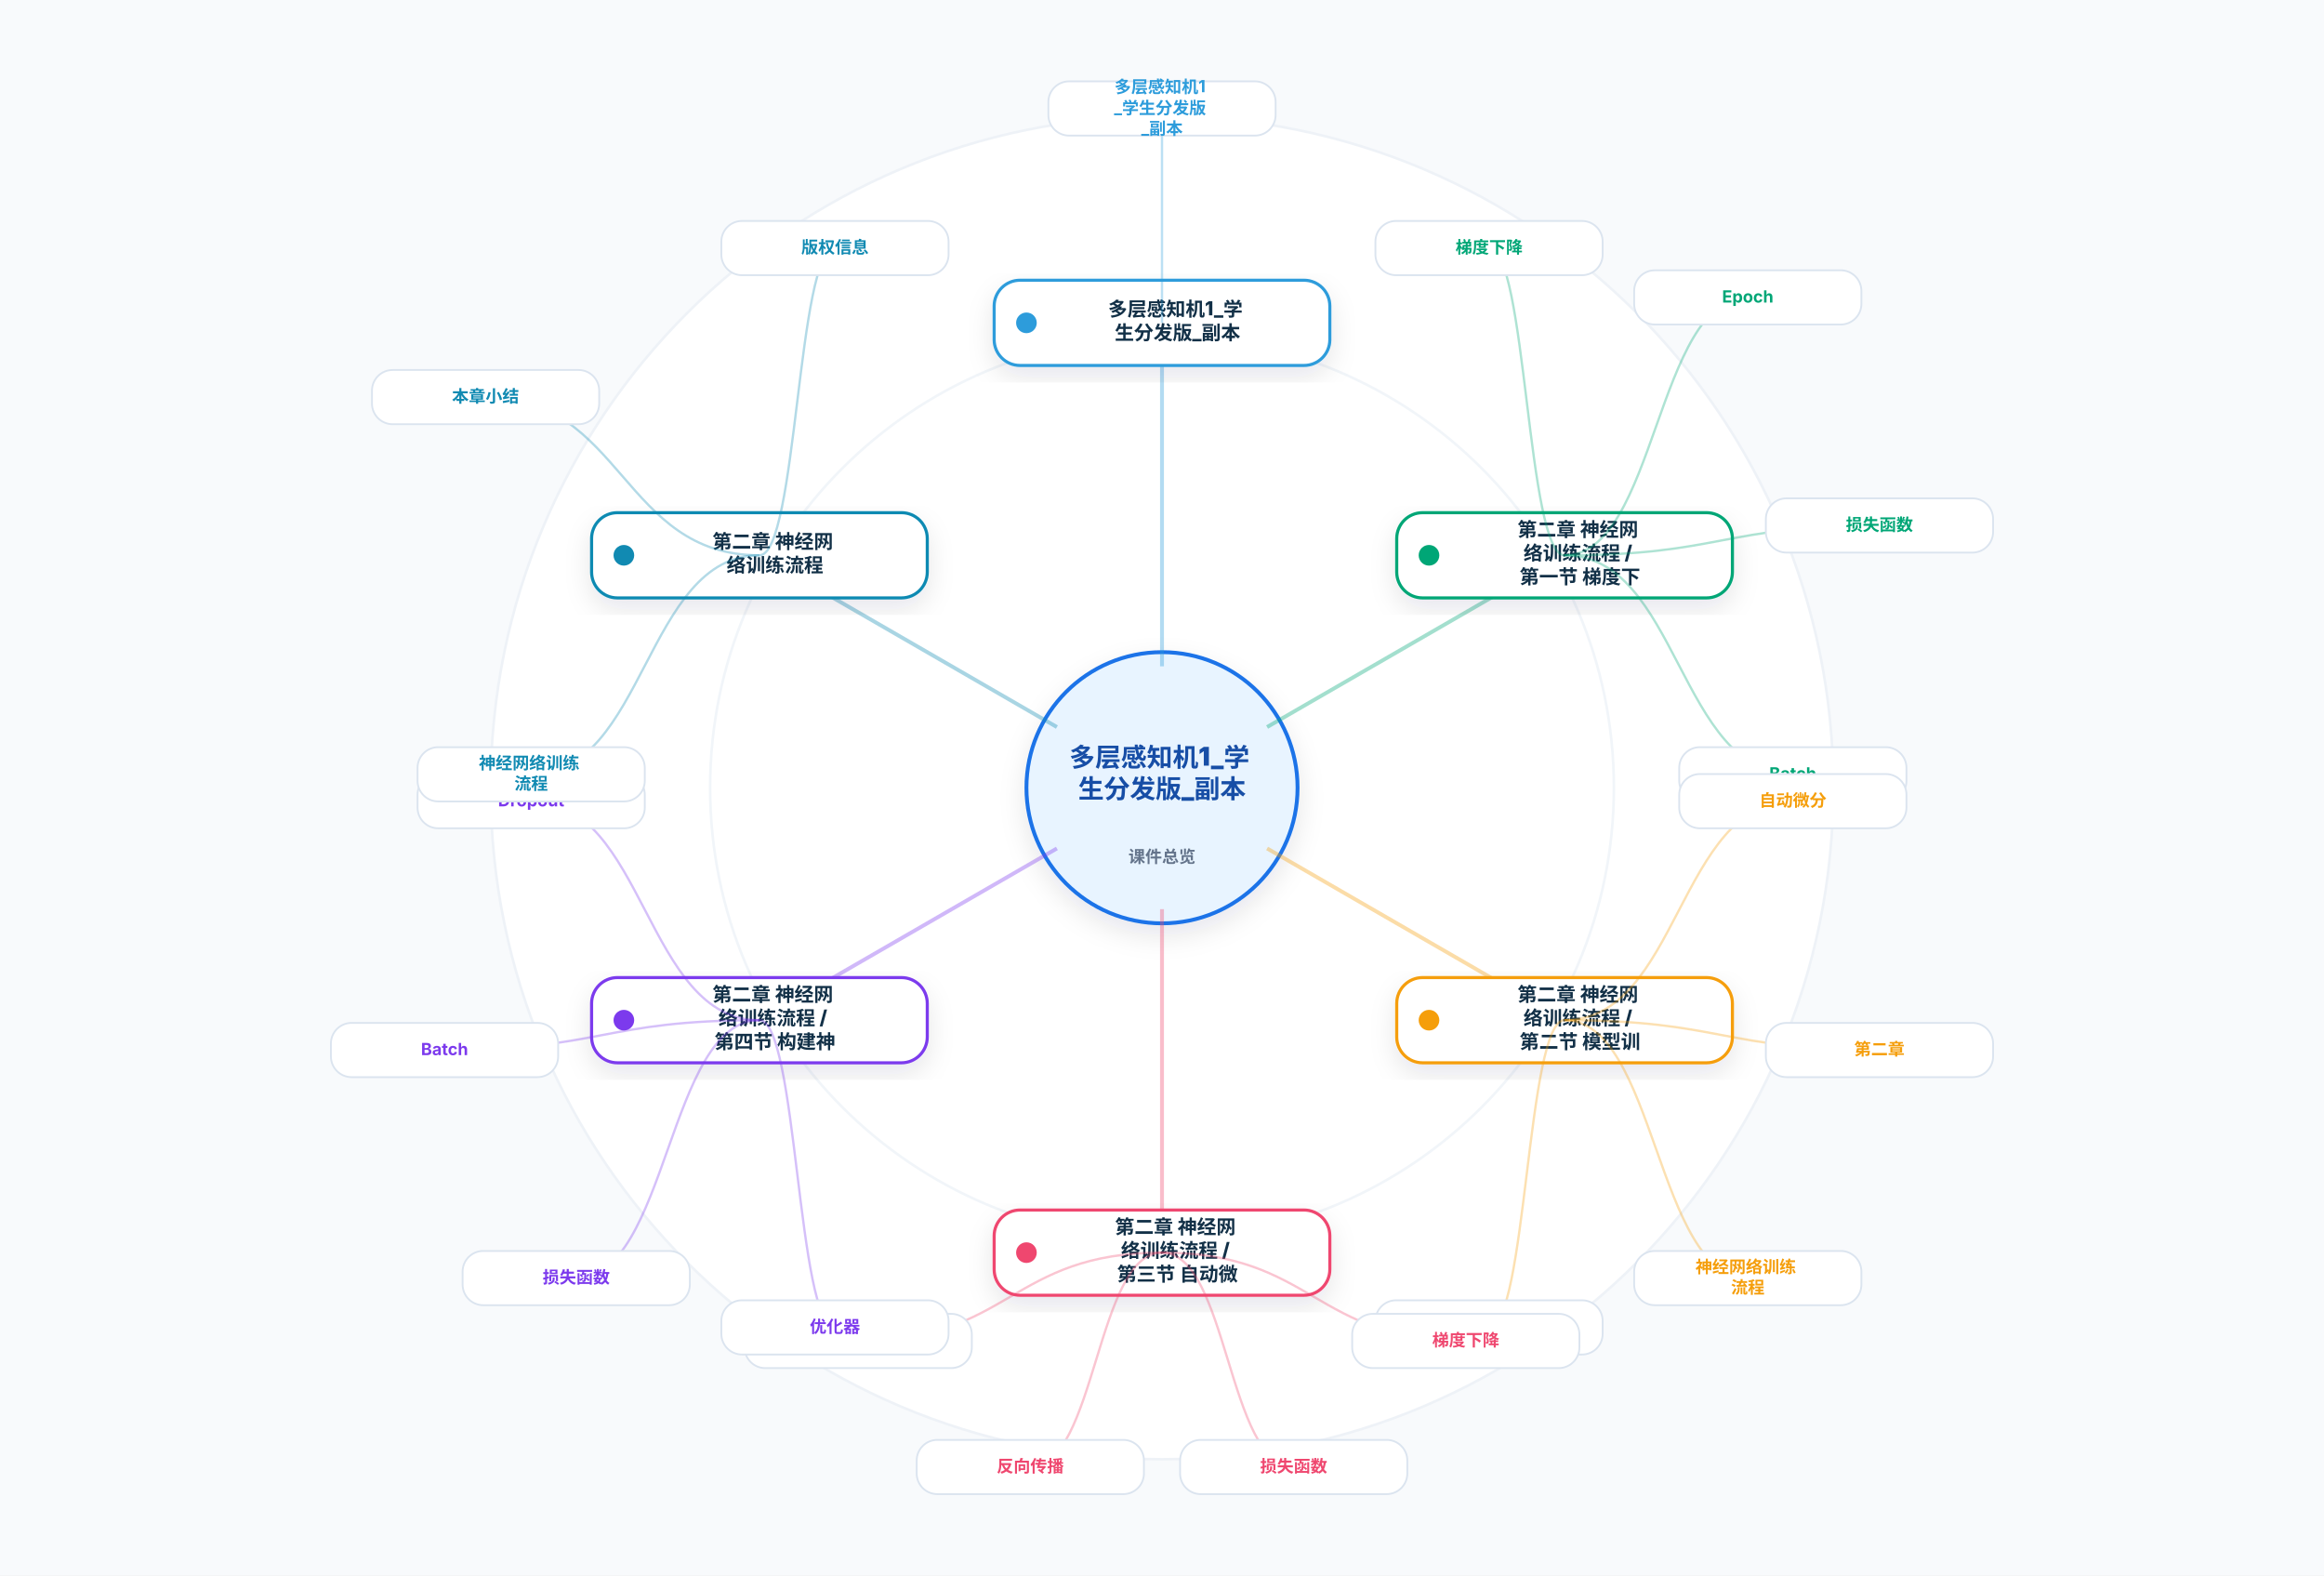
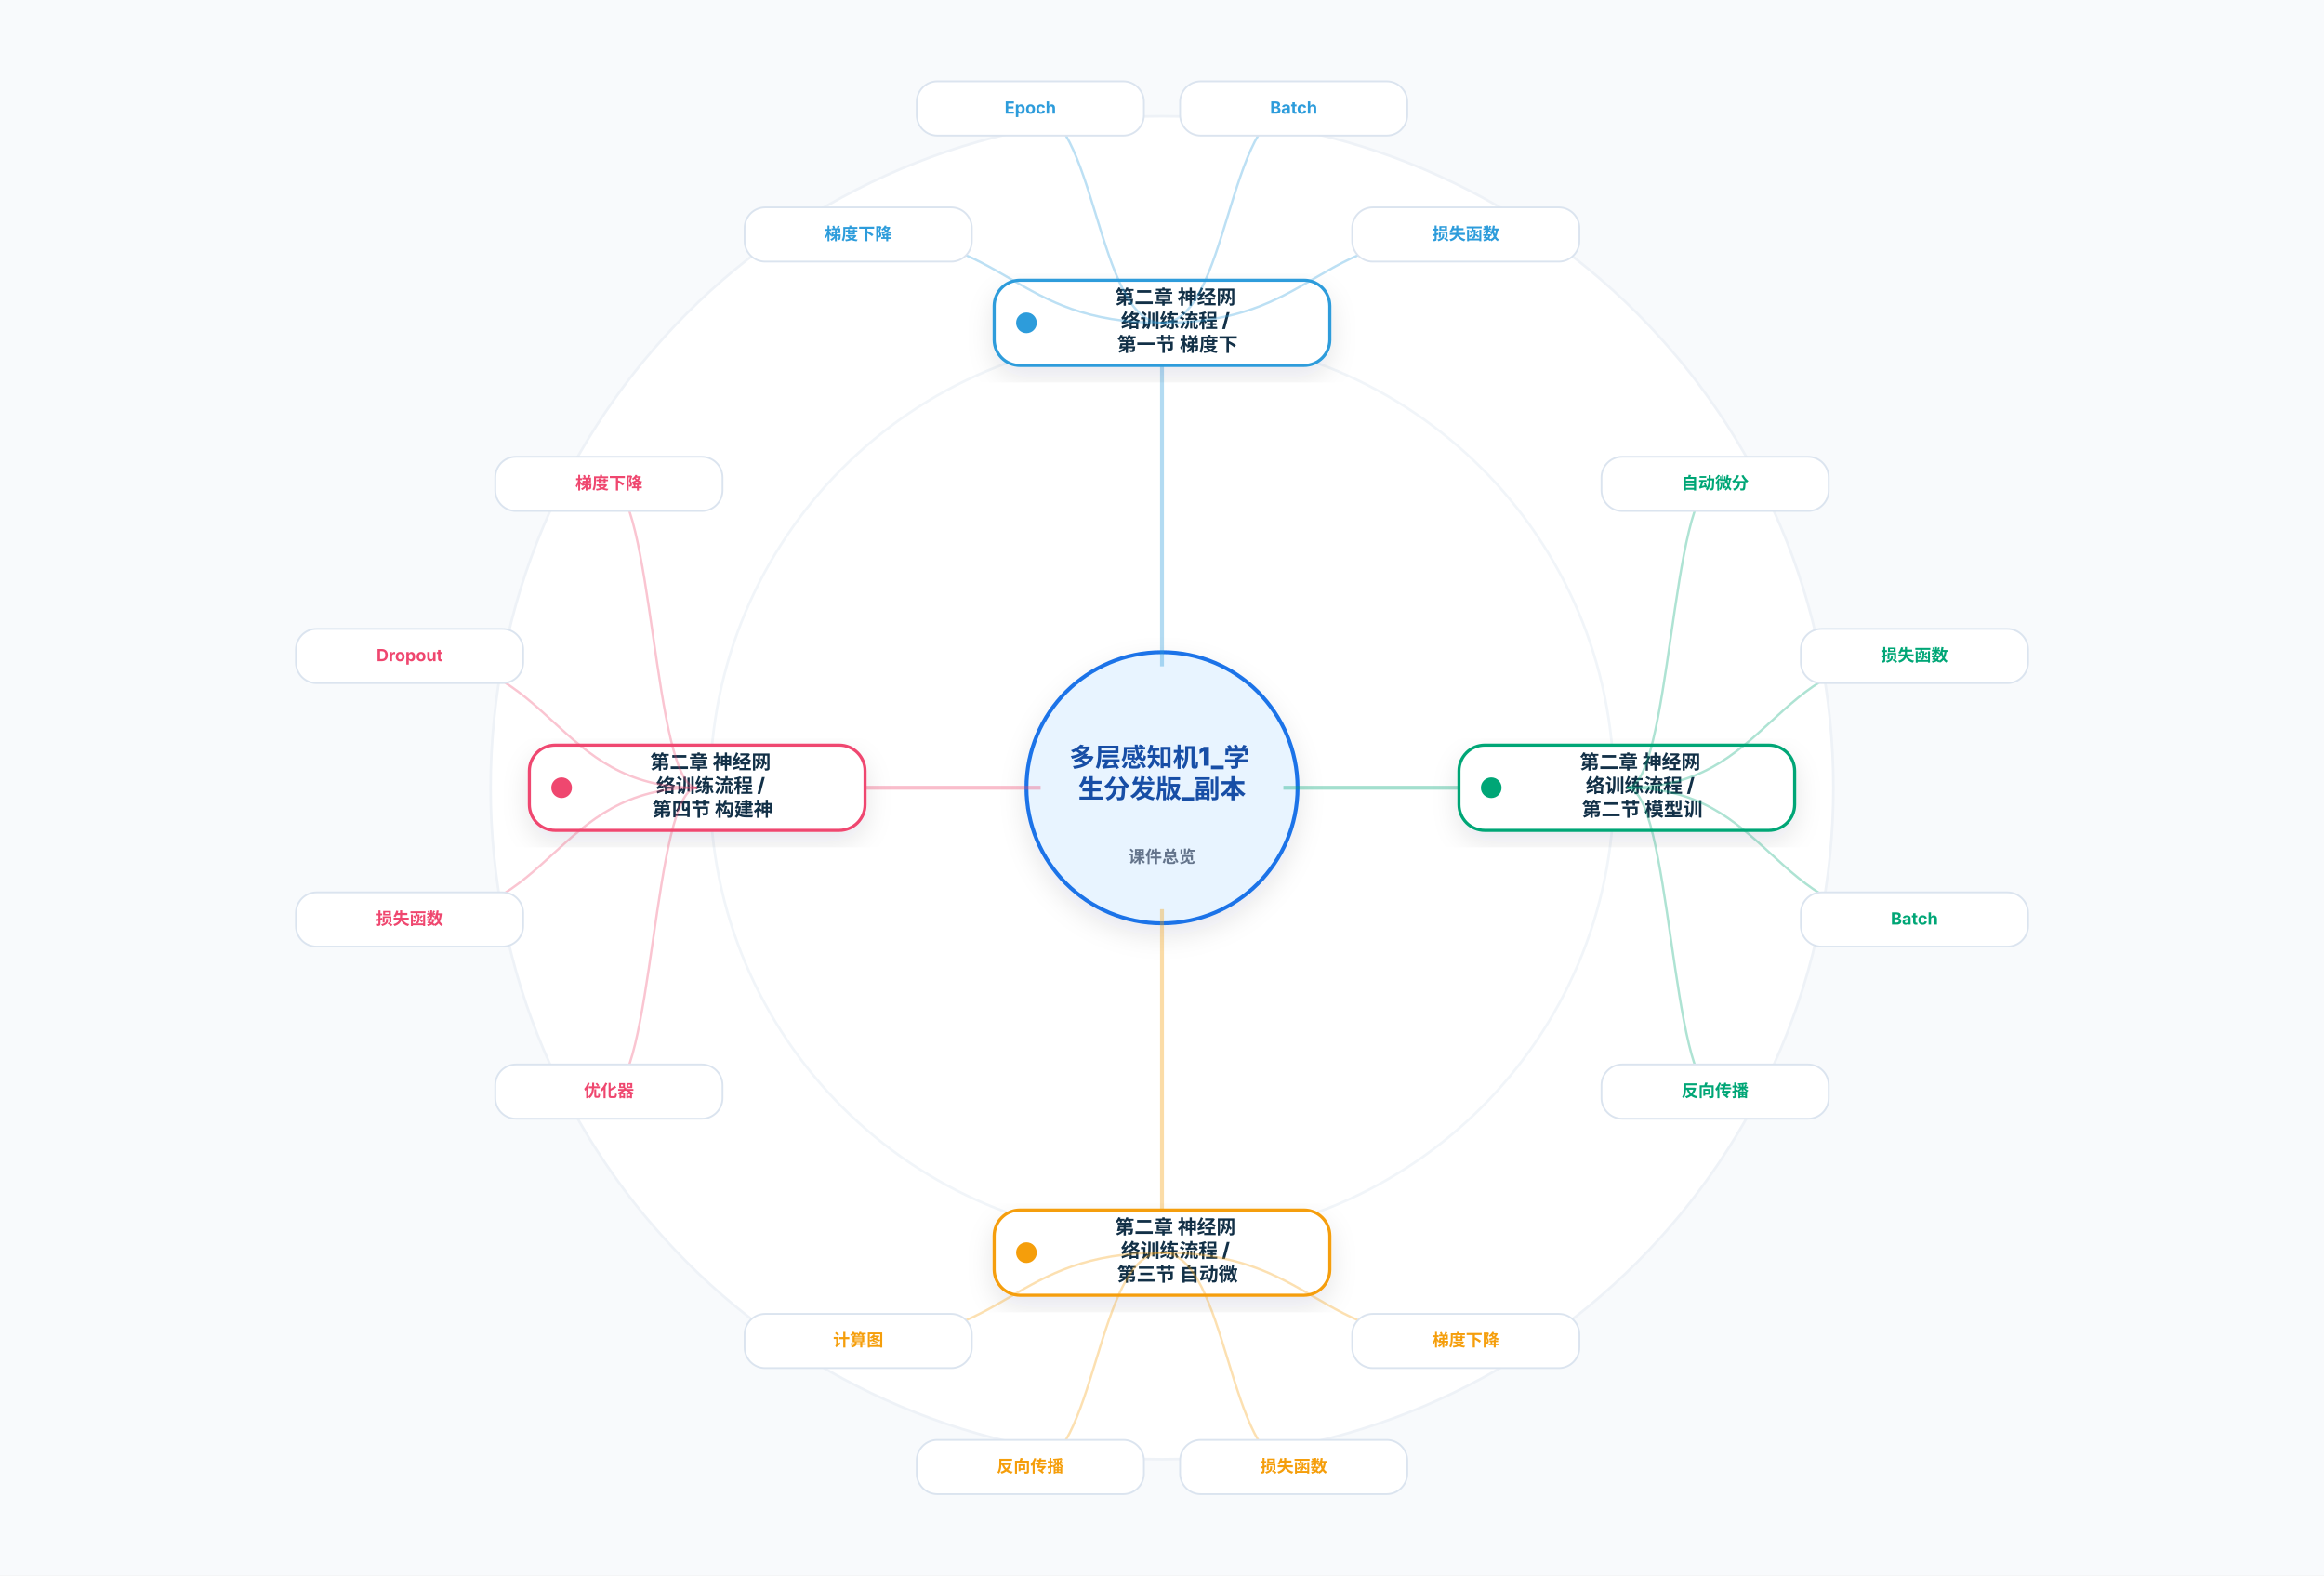
<svg xmlns="http://www.w3.org/2000/svg" width="1800" height="1220" viewBox="0 0 1800 1220">
  <defs>
    <filter id="shadow" x="-15%" y="-20%" width="130%" height="140%">
      <feDropShadow dx="0" dy="8" stdDeviation="10" flood-color="#0f172a" flood-opacity=".10" />
    </filter>
  </defs>
  <rect width="100%" height="100%" fill="#f8fafc" />
  <circle cx="900" cy="610" r="520" fill="#ffffff" stroke="#eef2f7" stroke-width="2" />
  <circle cx="900" cy="610" r="350" fill="none" stroke="#f1f5f9" stroke-width="2" />
  <style>text{font-family:-apple-system,BlinkMacSystemFont,"Segoe UI","PingFang SC","Microsoft YaHei",sans-serif}.link{stroke-width:3;fill:none;opacity:.36}.thin{stroke-width:1.8;fill:none;opacity:.32}.root{filter:url(#shadow)}.pill{filter:url(#shadow)}</style>
  <circle class="root" cx="900.0" cy="610.0" r="105" fill="#e8f4ff" stroke="#1a73e8" stroke-width="3" />
  <text x="900.0" y="593.6" text-anchor="middle" font-size="20" font-weight="850" fill="#174ea6">
    <tspan x="900.0" dy="0.0">多层感知机1_学</tspan>
    <tspan x="900.0" dy="24.4">生分发版_副本</tspan>
  </text>
  <text x="900.0" y="668.0" text-anchor="middle" font-size="13" font-weight="700" fill="#64748b">课件总览</text>
  <path class="link" d="M900.0 516.0 C900.0 420.0, 900.0 360.0, 900.0 250.0" stroke="#2d9cdb" />
  <rect class="pill" x="770.0" y="217.0" rx="20" width="260" height="66" fill="#ffffff" stroke="#2d9cdb" stroke-width="2.4" />
  <circle cx="795.0" cy="250.0" r="8" fill="#2d9cdb" />
-   <text x="912.0" y="244.7" text-anchor="middle" font-size="15" font-weight="820" fill="#123047">
-     <tspan x="912.0" dy="0.0">多层感知机1_学</tspan>
-     <tspan x="912.0" dy="18.3">生分发版_副本</tspan>
+   <text x="912.0" y="235.4" text-anchor="middle" font-size="15" font-weight="820" fill="#123047">
+     <tspan x="912.0" dy="0.0">第二章 神经网</tspan>
+     <tspan x="912.0" dy="18.3">络训练流程 / </tspan>
+     <tspan x="912.0" dy="18.3">第一节 梯度下</tspan>
  </text>
-   <path class="thin" d="M900.0 250.0 C900.0 250.0, 900.0 84.0, 900.0 84.0" stroke="#2d9cdb" />
-   <rect x="812.0" y="63.0" rx="16" width="176" height="42" fill="#ffffff" stroke="#dbe4ef" stroke-width="1.4" />
-   <text x="900.0" y="71.88" text-anchor="middle" font-size="13" font-weight="750" fill="#2d9cdb">
-     <tspan x="900.0" dy="0.0">多层感知机1</tspan>
-     <tspan x="900.0" dy="15.9">_学生分发版</tspan>
-     <tspan x="900.0" dy="15.9">_副本</tspan>
+   <path class="thin" d="M900.0 250.0 C782.4 250.0, 782.4 181.6, 664.7 181.6" stroke="#2d9cdb" />
+   <rect x="576.7" y="160.6" rx="16" width="176" height="42" fill="#ffffff" stroke="#dbe4ef" stroke-width="1.4" />
+   <text x="664.728" y="185.647" text-anchor="middle" font-size="13" font-weight="750" fill="#2d9cdb">
+     <tspan x="664.728" dy="0.0">梯度下降</tspan>
  </text>
-   <path class="link" d="M981.4 563.0 C1064.5 515.0, 1116.5 485.0, 1211.8 430.0" stroke="#00a676" />
-   <rect class="pill" x="1081.8" y="397.0" rx="20" width="260" height="66" fill="#ffffff" stroke="#00a676" stroke-width="2.4" />
-   <circle cx="1106.8" cy="430.0" r="8" fill="#00a676" />
-   <text x="1223.769" y="415.4" text-anchor="middle" font-size="15" font-weight="820" fill="#123047">
-     <tspan x="1223.769" dy="0.0">第二章 神经网</tspan>
-     <tspan x="1223.769" dy="18.3">络训练流程 / </tspan>
-     <tspan x="1223.769" dy="18.3">第一节 梯度下</tspan>
+   <path class="thin" d="M900.0 250.0 C849.0 250.0, 849.0 84.0, 798.0 84.0" stroke="#2d9cdb" />
+   <rect x="710.0" y="63.0" rx="16" width="176" height="42" fill="#ffffff" stroke="#dbe4ef" stroke-width="1.4" />
+   <text x="798.011" y="88.0" text-anchor="middle" font-size="13" font-weight="750" fill="#2d9cdb">
+     <tspan x="798.011" dy="0.0">Epoch</tspan>
  </text>
-   <path class="thin" d="M1211.8 430.0 C1182.5 430.0, 1182.5 192.1, 1153.3 192.1" stroke="#00a676" />
-   <rect x="1065.3" y="171.1" rx="16" width="176" height="42" fill="#ffffff" stroke="#dbe4ef" stroke-width="1.4" />
-   <text x="1153.328" y="196.072" text-anchor="middle" font-size="13" font-weight="750" fill="#00a676">
-     <tspan x="1153.328" dy="0.0">梯度下降</tspan>
+   <path class="thin" d="M900.0 250.0 C951.0 250.0, 951.0 84.0, 1002.0 84.0" stroke="#2d9cdb" />
+   <rect x="914.0" y="63.0" rx="16" width="176" height="42" fill="#ffffff" stroke="#dbe4ef" stroke-width="1.4" />
+   <text x="1001.989" y="88.0" text-anchor="middle" font-size="13" font-weight="750" fill="#2d9cdb">
+     <tspan x="1001.989" dy="0.0">Batch</tspan>
  </text>
-   <path class="thin" d="M1211.8 430.0 C1282.7 430.0, 1282.7 230.3, 1353.7 230.3" stroke="#00a676" />
-   <rect x="1265.7" y="209.3" rx="16" width="176" height="42" fill="#ffffff" stroke="#dbe4ef" stroke-width="1.4" />
-   <text x="1353.693" y="234.294" text-anchor="middle" font-size="13" font-weight="750" fill="#00a676">
-     <tspan x="1353.693" dy="0.0">Epoch</tspan>
+   <path class="thin" d="M900.0 250.0 C1017.6 250.0, 1017.6 181.6, 1135.3 181.6" stroke="#2d9cdb" />
+   <rect x="1047.3" y="160.6" rx="16" width="176" height="42" fill="#ffffff" stroke="#dbe4ef" stroke-width="1.4" />
+   <text x="1135.272" y="185.647" text-anchor="middle" font-size="13" font-weight="750" fill="#2d9cdb">
+     <tspan x="1135.272" dy="0.0">损失函数</tspan>
  </text>
-   <path class="thin" d="M1211.8 430.0 C1333.7 430.0, 1333.7 406.9, 1455.7 406.9" stroke="#00a676" />
-   <rect x="1367.7" y="385.9" rx="16" width="176" height="42" fill="#ffffff" stroke="#dbe4ef" stroke-width="1.4" />
-   <text x="1455.682" y="410.943" text-anchor="middle" font-size="13" font-weight="750" fill="#00a676">
-     <tspan x="1455.682" dy="0.0">损失函数</tspan>
+   <path class="link" d="M994.0 610.0 C1090.0 610.0, 1150.0 610.0, 1260.0 610.0" stroke="#00a676" />
+   <rect class="pill" x="1130.0" y="577.0" rx="20" width="260" height="66" fill="#ffffff" stroke="#00a676" stroke-width="2.4" />
+   <circle cx="1155.0" cy="610.0" r="8" fill="#00a676" />
+   <text x="1272.0" y="595.4" text-anchor="middle" font-size="15" font-weight="820" fill="#123047">
+     <tspan x="1272.0" dy="0.0">第二章 神经网</tspan>
+     <tspan x="1272.0" dy="18.3">络训练流程 / </tspan>
+     <tspan x="1272.0" dy="18.3">第二节 模型训</tspan>
  </text>
-   <path class="thin" d="M1211.8 430.0 C1300.2 430.0, 1300.2 599.6, 1388.6 599.6" stroke="#00a676" />
-   <rect x="1300.6" y="578.6" rx="16" width="176" height="42" fill="#ffffff" stroke="#dbe4ef" stroke-width="1.4" />
-   <text x="1388.6" y="603.575" text-anchor="middle" font-size="13" font-weight="750" fill="#00a676">
-     <tspan x="1388.6" dy="0.0">Batch</tspan>
+   <path class="thin" d="M1260.0 610.0 C1294.2 610.0, 1294.2 374.7, 1328.4 374.7" stroke="#00a676" />
+   <rect x="1240.4" y="353.7" rx="16" width="176" height="42" fill="#ffffff" stroke="#dbe4ef" stroke-width="1.4" />
+   <text x="1328.353" y="378.728" text-anchor="middle" font-size="13" font-weight="750" fill="#00a676">
+     <tspan x="1328.353" dy="0.0">自动微分</tspan>
  </text>
-   <path class="link" d="M981.4 657.0 C1064.5 705.0, 1116.5 735.0, 1211.8 790.0" stroke="#f59e0b" />
-   <rect class="pill" x="1081.8" y="757.0" rx="20" width="260" height="66" fill="#ffffff" stroke="#f59e0b" stroke-width="2.4" />
-   <circle cx="1106.8" cy="790.0" r="8" fill="#f59e0b" />
-   <text x="1223.769" y="775.4" text-anchor="middle" font-size="15" font-weight="820" fill="#123047">
-     <tspan x="1223.769" dy="0.0">第二章 神经网</tspan>
-     <tspan x="1223.769" dy="18.3">络训练流程 / </tspan>
-     <tspan x="1223.769" dy="18.3">第二节 模型训</tspan>
+   <path class="thin" d="M1260.0 610.0 C1371.4 610.0, 1371.4 508.0, 1482.8 508.0" stroke="#00a676" />
+   <rect x="1394.8" y="487.0" rx="16" width="176" height="42" fill="#ffffff" stroke="#dbe4ef" stroke-width="1.4" />
+   <text x="1482.763" y="512.011" text-anchor="middle" font-size="13" font-weight="750" fill="#00a676">
+     <tspan x="1482.763" dy="0.0">损失函数</tspan>
  </text>
-   <path class="thin" d="M1211.8 790.0 C1300.2 790.0, 1300.2 620.4, 1388.6 620.4" stroke="#f59e0b" />
-   <rect x="1300.6" y="599.4" rx="16" width="176" height="42" fill="#ffffff" stroke="#dbe4ef" stroke-width="1.4" />
-   <text x="1388.6" y="624.425" text-anchor="middle" font-size="13" font-weight="750" fill="#f59e0b">
-     <tspan x="1388.6" dy="0.0">自动微分</tspan>
+   <path class="thin" d="M1260.0 610.0 C1371.4 610.0, 1371.4 712.0, 1482.8 712.0" stroke="#00a676" />
+   <rect x="1394.8" y="691.0" rx="16" width="176" height="42" fill="#ffffff" stroke="#dbe4ef" stroke-width="1.4" />
+   <text x="1482.763" y="715.989" text-anchor="middle" font-size="13" font-weight="750" fill="#00a676">
+     <tspan x="1482.763" dy="0.0">Batch</tspan>
  </text>
-   <path class="thin" d="M1211.8 790.0 C1333.7 790.0, 1333.7 813.1, 1455.7 813.1" stroke="#f59e0b" />
-   <rect x="1367.7" y="792.1" rx="16" width="176" height="42" fill="#ffffff" stroke="#dbe4ef" stroke-width="1.4" />
-   <text x="1455.682" y="817.057" text-anchor="middle" font-size="13" font-weight="750" fill="#f59e0b">
-     <tspan x="1455.682" dy="0.0">第二章</tspan>
+   <path class="thin" d="M1260.0 610.0 C1294.2 610.0, 1294.2 845.3, 1328.4 845.3" stroke="#00a676" />
+   <rect x="1240.4" y="824.3" rx="16" width="176" height="42" fill="#ffffff" stroke="#dbe4ef" stroke-width="1.4" />
+   <text x="1328.353" y="849.272" text-anchor="middle" font-size="13" font-weight="750" fill="#00a676">
+     <tspan x="1328.353" dy="0.0">反向传播</tspan>
  </text>
-   <path class="thin" d="M1211.8 790.0 C1282.7 790.0, 1282.7 989.7, 1353.7 989.7" stroke="#f59e0b" />
-   <rect x="1265.7" y="968.7" rx="16" width="176" height="42" fill="#ffffff" stroke="#dbe4ef" stroke-width="1.4" />
-   <text x="1353.693" y="985.646" text-anchor="middle" font-size="13" font-weight="750" fill="#f59e0b">
-     <tspan x="1353.693" dy="0.0">神经网络训练</tspan>
-     <tspan x="1353.693" dy="15.9">流程</tspan>
-   </text>
-   <path class="thin" d="M1211.8 790.0 C1182.5 790.0, 1182.5 1027.9, 1153.3 1027.9" stroke="#f59e0b" />
-   <rect x="1065.3" y="1006.9" rx="16" width="176" height="42" fill="#ffffff" stroke="#dbe4ef" stroke-width="1.4" />
-   <text x="1153.328" y="1031.928" text-anchor="middle" font-size="13" font-weight="750" fill="#f59e0b">
-     <tspan x="1153.328" dy="0.0">第二节</tspan>
-   </text>
-   <path class="link" d="M900.0 704.0 C900.0 800.0, 900.0 860.0, 900.0 970.0" stroke="#ef476f" />
-   <rect class="pill" x="770.0" y="937.0" rx="20" width="260" height="66" fill="#ffffff" stroke="#ef476f" stroke-width="2.4" />
-   <circle cx="795.0" cy="970.0" r="8" fill="#ef476f" />
+   <path class="link" d="M900.0 704.0 C900.0 800.0, 900.0 860.0, 900.0 970.0" stroke="#f59e0b" />
+   <rect class="pill" x="770.0" y="937.0" rx="20" width="260" height="66" fill="#ffffff" stroke="#f59e0b" stroke-width="2.4" />
+   <circle cx="795.0" cy="970.0" r="8" fill="#f59e0b" />
  <text x="912.0" y="955.4" text-anchor="middle" font-size="15" font-weight="820" fill="#123047">
    <tspan x="912.0" dy="0.0">第二章 神经网</tspan>
    <tspan x="912.0" dy="18.3">络训练流程 / </tspan>
    <tspan x="912.0" dy="18.3">第三节 自动微</tspan>
  </text>
-   <path class="thin" d="M900.0 970.0 C1017.6 970.0, 1017.6 1038.4, 1135.3 1038.4" stroke="#ef476f" />
+   <path class="thin" d="M900.0 970.0 C1017.6 970.0, 1017.6 1038.4, 1135.3 1038.4" stroke="#f59e0b" />
  <rect x="1047.3" y="1017.4" rx="16" width="176" height="42" fill="#ffffff" stroke="#dbe4ef" stroke-width="1.4" />
-   <text x="1135.272" y="1042.353" text-anchor="middle" font-size="13" font-weight="750" fill="#ef476f">
+   <text x="1135.272" y="1042.353" text-anchor="middle" font-size="13" font-weight="750" fill="#f59e0b">
    <tspan x="1135.272" dy="0.0">梯度下降</tspan>
  </text>
-   <path class="thin" d="M900.0 970.0 C951.0 970.0, 951.0 1136.0, 1002.0 1136.0" stroke="#ef476f" />
+   <path class="thin" d="M900.0 970.0 C951.0 970.0, 951.0 1136.0, 1002.0 1136.0" stroke="#f59e0b" />
  <rect x="914.0" y="1115.0" rx="16" width="176" height="42" fill="#ffffff" stroke="#dbe4ef" stroke-width="1.4" />
-   <text x="1001.989" y="1140.0" text-anchor="middle" font-size="13" font-weight="750" fill="#ef476f">
+   <text x="1001.989" y="1140.0" text-anchor="middle" font-size="13" font-weight="750" fill="#f59e0b">
    <tspan x="1001.989" dy="0.0">损失函数</tspan>
  </text>
-   <path class="thin" d="M900.0 970.0 C849.0 970.0, 849.0 1136.0, 798.0 1136.0" stroke="#ef476f" />
+   <path class="thin" d="M900.0 970.0 C849.0 970.0, 849.0 1136.0, 798.0 1136.0" stroke="#f59e0b" />
  <rect x="710.0" y="1115.0" rx="16" width="176" height="42" fill="#ffffff" stroke="#dbe4ef" stroke-width="1.4" />
-   <text x="798.011" y="1140.0" text-anchor="middle" font-size="13" font-weight="750" fill="#ef476f">
+   <text x="798.011" y="1140.0" text-anchor="middle" font-size="13" font-weight="750" fill="#f59e0b">
    <tspan x="798.011" dy="0.0">反向传播</tspan>
  </text>
-   <path class="thin" d="M900.0 970.0 C782.4 970.0, 782.4 1038.4, 664.7 1038.4" stroke="#ef476f" />
+   <path class="thin" d="M900.0 970.0 C782.4 970.0, 782.4 1038.4, 664.7 1038.4" stroke="#f59e0b" />
  <rect x="576.7" y="1017.4" rx="16" width="176" height="42" fill="#ffffff" stroke="#dbe4ef" stroke-width="1.4" />
-   <text x="664.728" y="1042.353" text-anchor="middle" font-size="13" font-weight="750" fill="#ef476f">
+   <text x="664.728" y="1042.353" text-anchor="middle" font-size="13" font-weight="750" fill="#f59e0b">
    <tspan x="664.728" dy="0.0">计算图</tspan>
  </text>
-   <path class="link" d="M818.6 657.0 C735.5 705.0, 683.5 735.0, 588.2 790.0" stroke="#7c3aed" />
-   <rect class="pill" x="458.2" y="757.0" rx="20" width="260" height="66" fill="#ffffff" stroke="#7c3aed" stroke-width="2.4" />
-   <circle cx="483.2" cy="790.0" r="8" fill="#7c3aed" />
-   <text x="600.231" y="775.4" text-anchor="middle" font-size="15" font-weight="820" fill="#123047">
-     <tspan x="600.231" dy="0.0">第二章 神经网</tspan>
-     <tspan x="600.231" dy="18.3">络训练流程 / </tspan>
-     <tspan x="600.231" dy="18.3">第四节 构建神</tspan>
+   <path class="link" d="M806.0 610.0 C710.0 610.0, 650.0 610.0, 540.0 610.0" stroke="#ef476f" />
+   <rect class="pill" x="410.0" y="577.0" rx="20" width="260" height="66" fill="#ffffff" stroke="#ef476f" stroke-width="2.4" />
+   <circle cx="435.0" cy="610.0" r="8" fill="#ef476f" />
+   <text x="552.0" y="595.4" text-anchor="middle" font-size="15" font-weight="820" fill="#123047">
+     <tspan x="552.0" dy="0.0">第二章 神经网</tspan>
+     <tspan x="552.0" dy="18.3">络训练流程 / </tspan>
+     <tspan x="552.0" dy="18.3">第四节 构建神</tspan>
  </text>
-   <path class="thin" d="M588.2 790.0 C617.5 790.0, 617.5 1027.9, 646.7 1027.9" stroke="#7c3aed" />
-   <rect x="558.7" y="1006.9" rx="16" width="176" height="42" fill="#ffffff" stroke="#dbe4ef" stroke-width="1.4" />
-   <text x="646.672" y="1031.928" text-anchor="middle" font-size="13" font-weight="750" fill="#7c3aed">
-     <tspan x="646.672" dy="0.0">优化器</tspan>
+   <path class="thin" d="M540.0 610.0 C505.8 610.0, 505.8 845.3, 471.6 845.3" stroke="#ef476f" />
+   <rect x="383.6" y="824.3" rx="16" width="176" height="42" fill="#ffffff" stroke="#dbe4ef" stroke-width="1.4" />
+   <text x="471.647" y="849.272" text-anchor="middle" font-size="13" font-weight="750" fill="#ef476f">
+     <tspan x="471.647" dy="0.0">优化器</tspan>
  </text>
-   <path class="thin" d="M588.2 790.0 C517.3 790.0, 517.3 989.7, 446.3 989.7" stroke="#7c3aed" />
-   <rect x="358.3" y="968.7" rx="16" width="176" height="42" fill="#ffffff" stroke="#dbe4ef" stroke-width="1.4" />
-   <text x="446.307" y="993.706" text-anchor="middle" font-size="13" font-weight="750" fill="#7c3aed">
-     <tspan x="446.307" dy="0.0">损失函数</tspan>
+   <path class="thin" d="M540.0 610.0 C428.6 610.0, 428.6 712.0, 317.2 712.0" stroke="#ef476f" />
+   <rect x="229.2" y="691.0" rx="16" width="176" height="42" fill="#ffffff" stroke="#dbe4ef" stroke-width="1.4" />
+   <text x="317.237" y="715.989" text-anchor="middle" font-size="13" font-weight="750" fill="#ef476f">
+     <tspan x="317.237" dy="0.0">损失函数</tspan>
  </text>
-   <path class="thin" d="M588.2 790.0 C466.3 790.0, 466.3 813.1, 344.3 813.1" stroke="#7c3aed" />
-   <rect x="256.3" y="792.1" rx="16" width="176" height="42" fill="#ffffff" stroke="#dbe4ef" stroke-width="1.4" />
-   <text x="344.318" y="817.057" text-anchor="middle" font-size="13" font-weight="750" fill="#7c3aed">
-     <tspan x="344.318" dy="0.0">Batch</tspan>
+   <path class="thin" d="M540.0 610.0 C428.6 610.0, 428.6 508.0, 317.2 508.0" stroke="#ef476f" />
+   <rect x="229.2" y="487.0" rx="16" width="176" height="42" fill="#ffffff" stroke="#dbe4ef" stroke-width="1.4" />
+   <text x="317.237" y="512.011" text-anchor="middle" font-size="13" font-weight="750" fill="#ef476f">
+     <tspan x="317.237" dy="0.0">Dropout</tspan>
  </text>
-   <path class="thin" d="M588.2 790.0 C499.8 790.0, 499.8 620.4, 411.4 620.4" stroke="#7c3aed" />
-   <rect x="323.4" y="599.4" rx="16" width="176" height="42" fill="#ffffff" stroke="#dbe4ef" stroke-width="1.4" />
-   <text x="411.4" y="624.425" text-anchor="middle" font-size="13" font-weight="750" fill="#7c3aed">
-     <tspan x="411.4" dy="0.0">Dropout</tspan>
-   </text>
-   <path class="link" d="M818.6 563.0 C735.5 515.0, 683.5 485.0, 588.2 430.0" stroke="#118ab2" />
-   <rect class="pill" x="458.2" y="397.0" rx="20" width="260" height="66" fill="#ffffff" stroke="#118ab2" stroke-width="2.4" />
-   <circle cx="483.2" cy="430.0" r="8" fill="#118ab2" />
-   <text x="600.231" y="424.7" text-anchor="middle" font-size="15" font-weight="820" fill="#123047">
-     <tspan x="600.231" dy="0.0">第二章 神经网</tspan>
-     <tspan x="600.231" dy="18.3">络训练流程</tspan>
-   </text>
-   <path class="thin" d="M588.2 430.0 C499.8 430.0, 499.8 599.6, 411.4 599.6" stroke="#118ab2" />
-   <rect x="323.4" y="578.6" rx="16" width="176" height="42" fill="#ffffff" stroke="#dbe4ef" stroke-width="1.4" />
-   <text x="411.4" y="595.515" text-anchor="middle" font-size="13" font-weight="750" fill="#118ab2">
-     <tspan x="411.4" dy="0.0">神经网络训练</tspan>
-     <tspan x="411.4" dy="15.9">流程</tspan>
-   </text>
-   <path class="thin" d="M588.2 430.0 C482.1 430.0, 482.1 307.5, 376.1 307.5" stroke="#118ab2" />
-   <rect x="288.1" y="286.5" rx="16" width="176" height="42" fill="#ffffff" stroke="#dbe4ef" stroke-width="1.4" />
-   <text x="376.055" y="311.5" text-anchor="middle" font-size="13" font-weight="750" fill="#118ab2">
-     <tspan x="376.055" dy="0.0">本章小结</tspan>
-   </text>
-   <path class="thin" d="M588.2 430.0 C617.5 430.0, 617.5 192.1, 646.7 192.1" stroke="#118ab2" />
-   <rect x="558.7" y="171.1" rx="16" width="176" height="42" fill="#ffffff" stroke="#dbe4ef" stroke-width="1.4" />
-   <text x="646.672" y="196.072" text-anchor="middle" font-size="13" font-weight="750" fill="#118ab2">
-     <tspan x="646.672" dy="0.0">版权信息</tspan>
+   <path class="thin" d="M540.0 610.0 C505.8 610.0, 505.8 374.7, 471.6 374.7" stroke="#ef476f" />
+   <rect x="383.6" y="353.7" rx="16" width="176" height="42" fill="#ffffff" stroke="#dbe4ef" stroke-width="1.4" />
+   <text x="471.647" y="378.728" text-anchor="middle" font-size="13" font-weight="750" fill="#ef476f">
+     <tspan x="471.647" dy="0.0">梯度下降</tspan>
  </text>
</svg>
